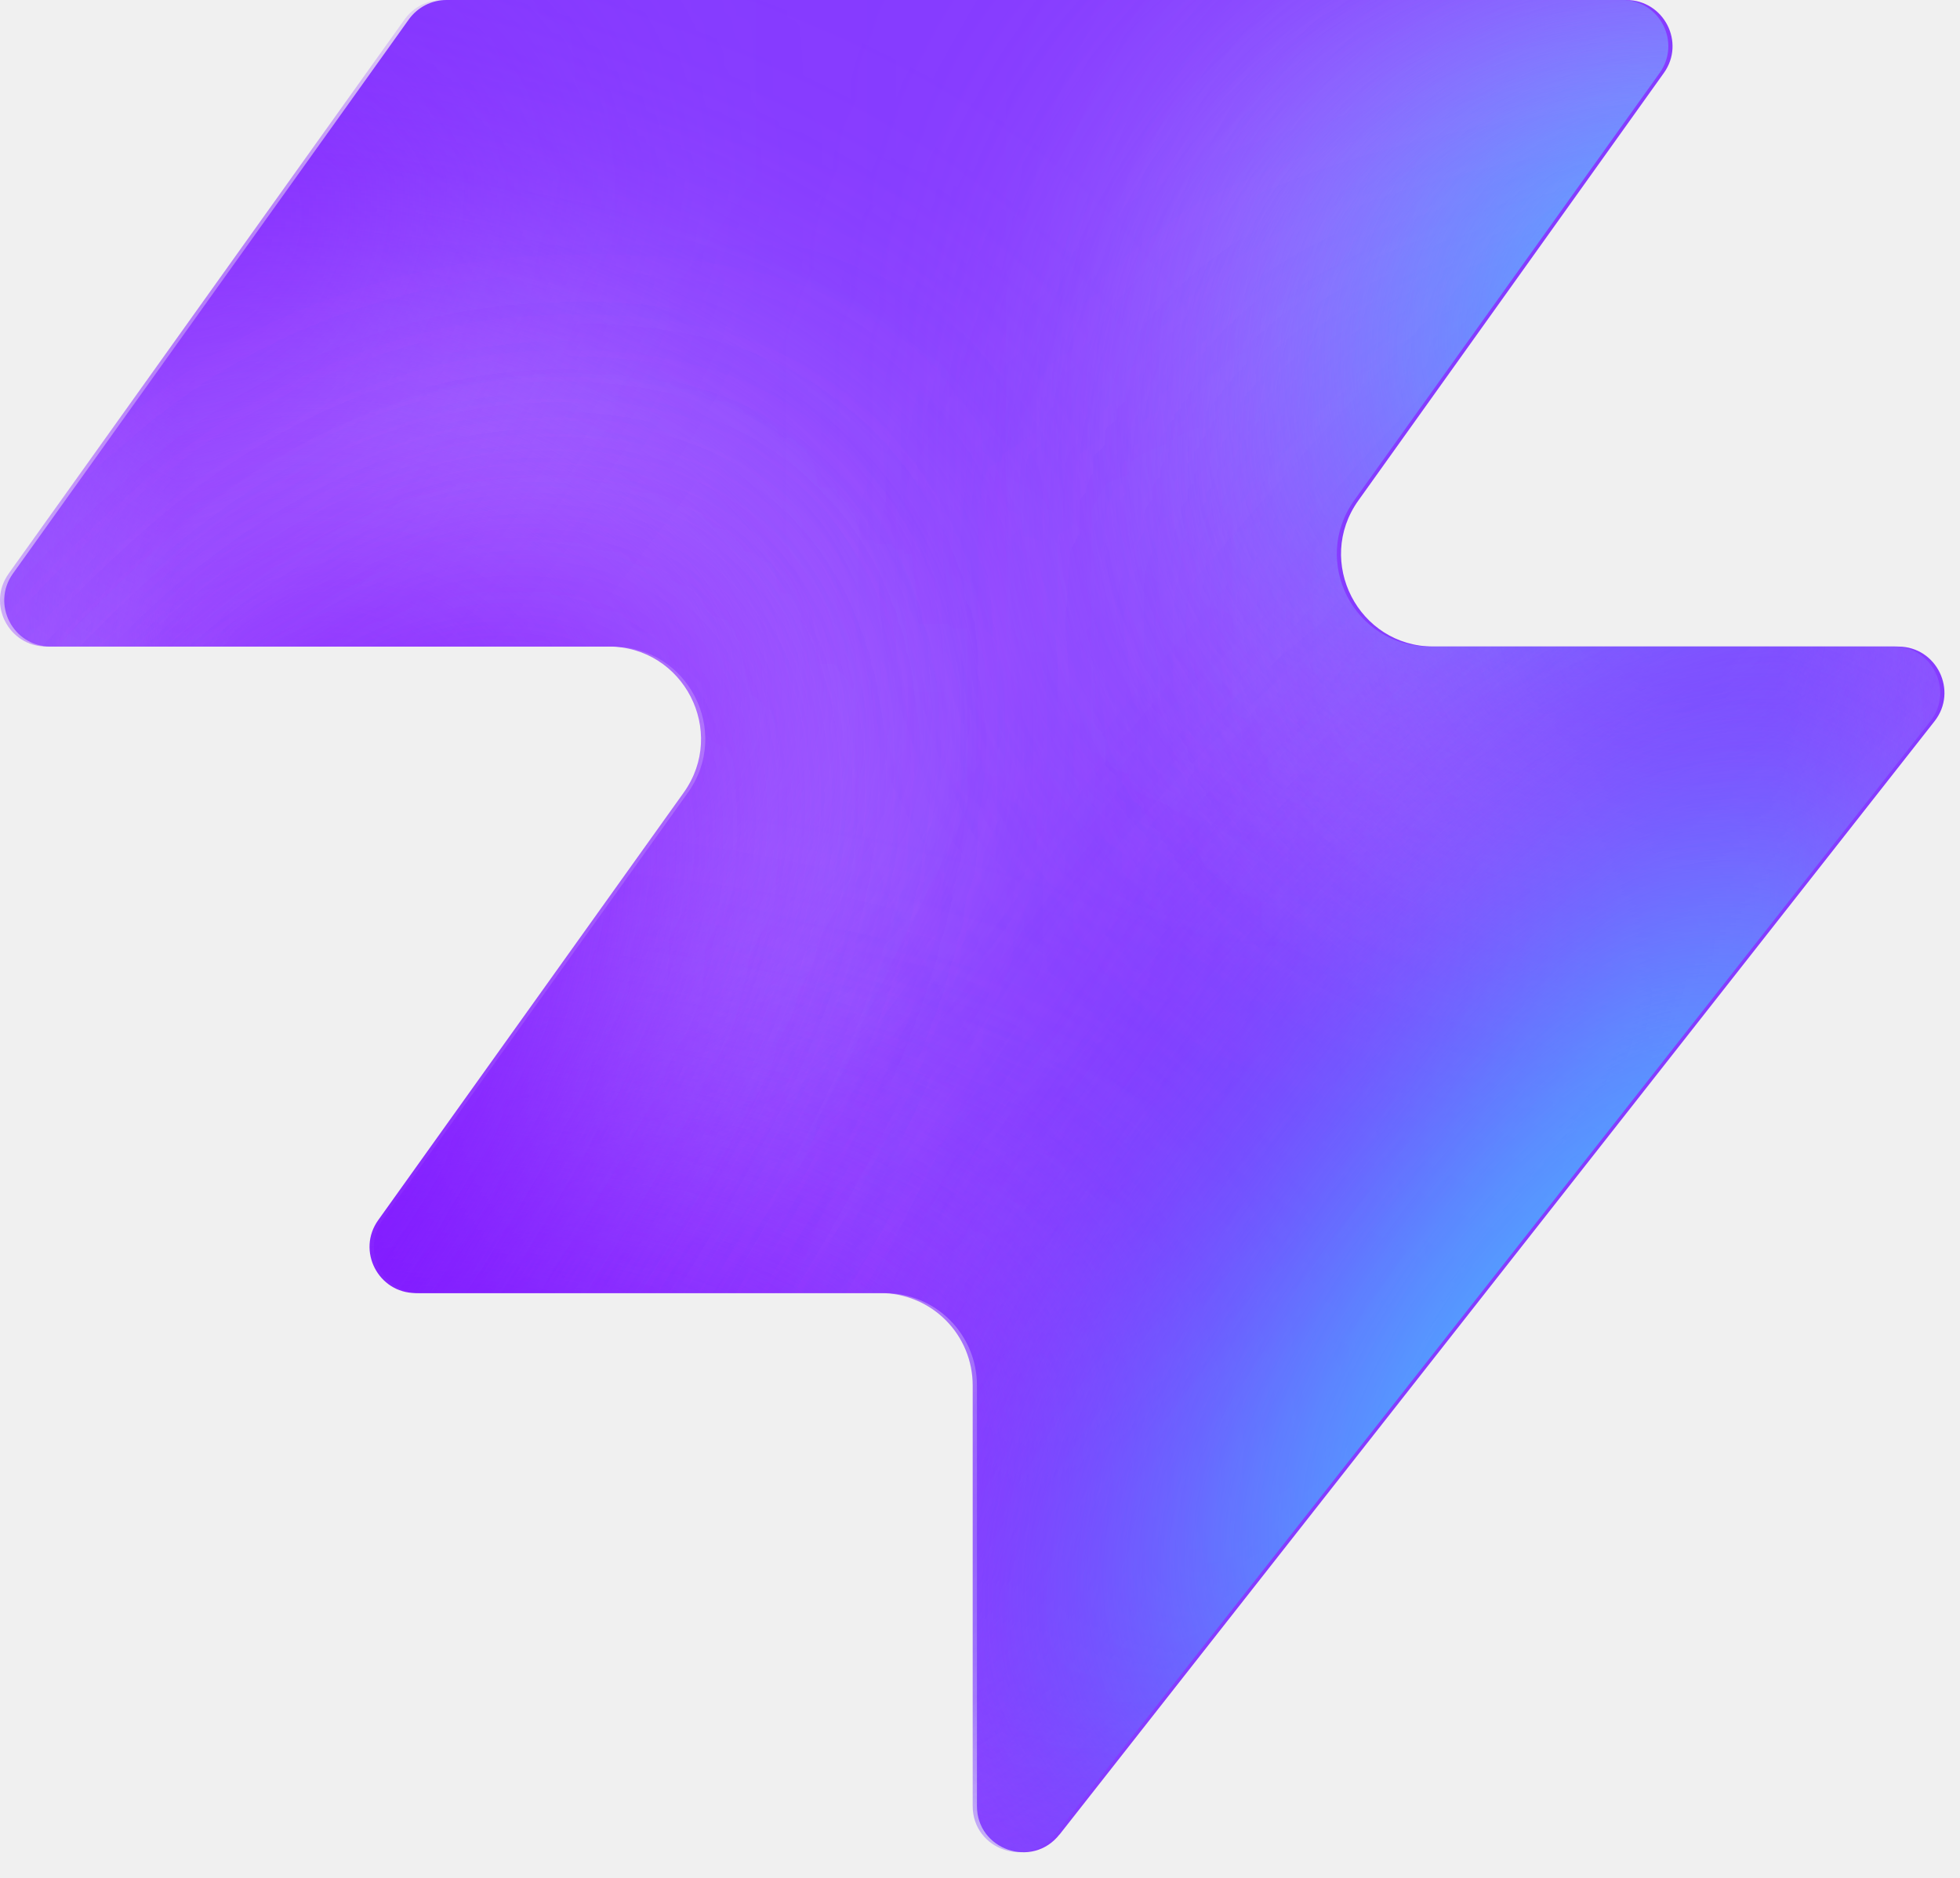
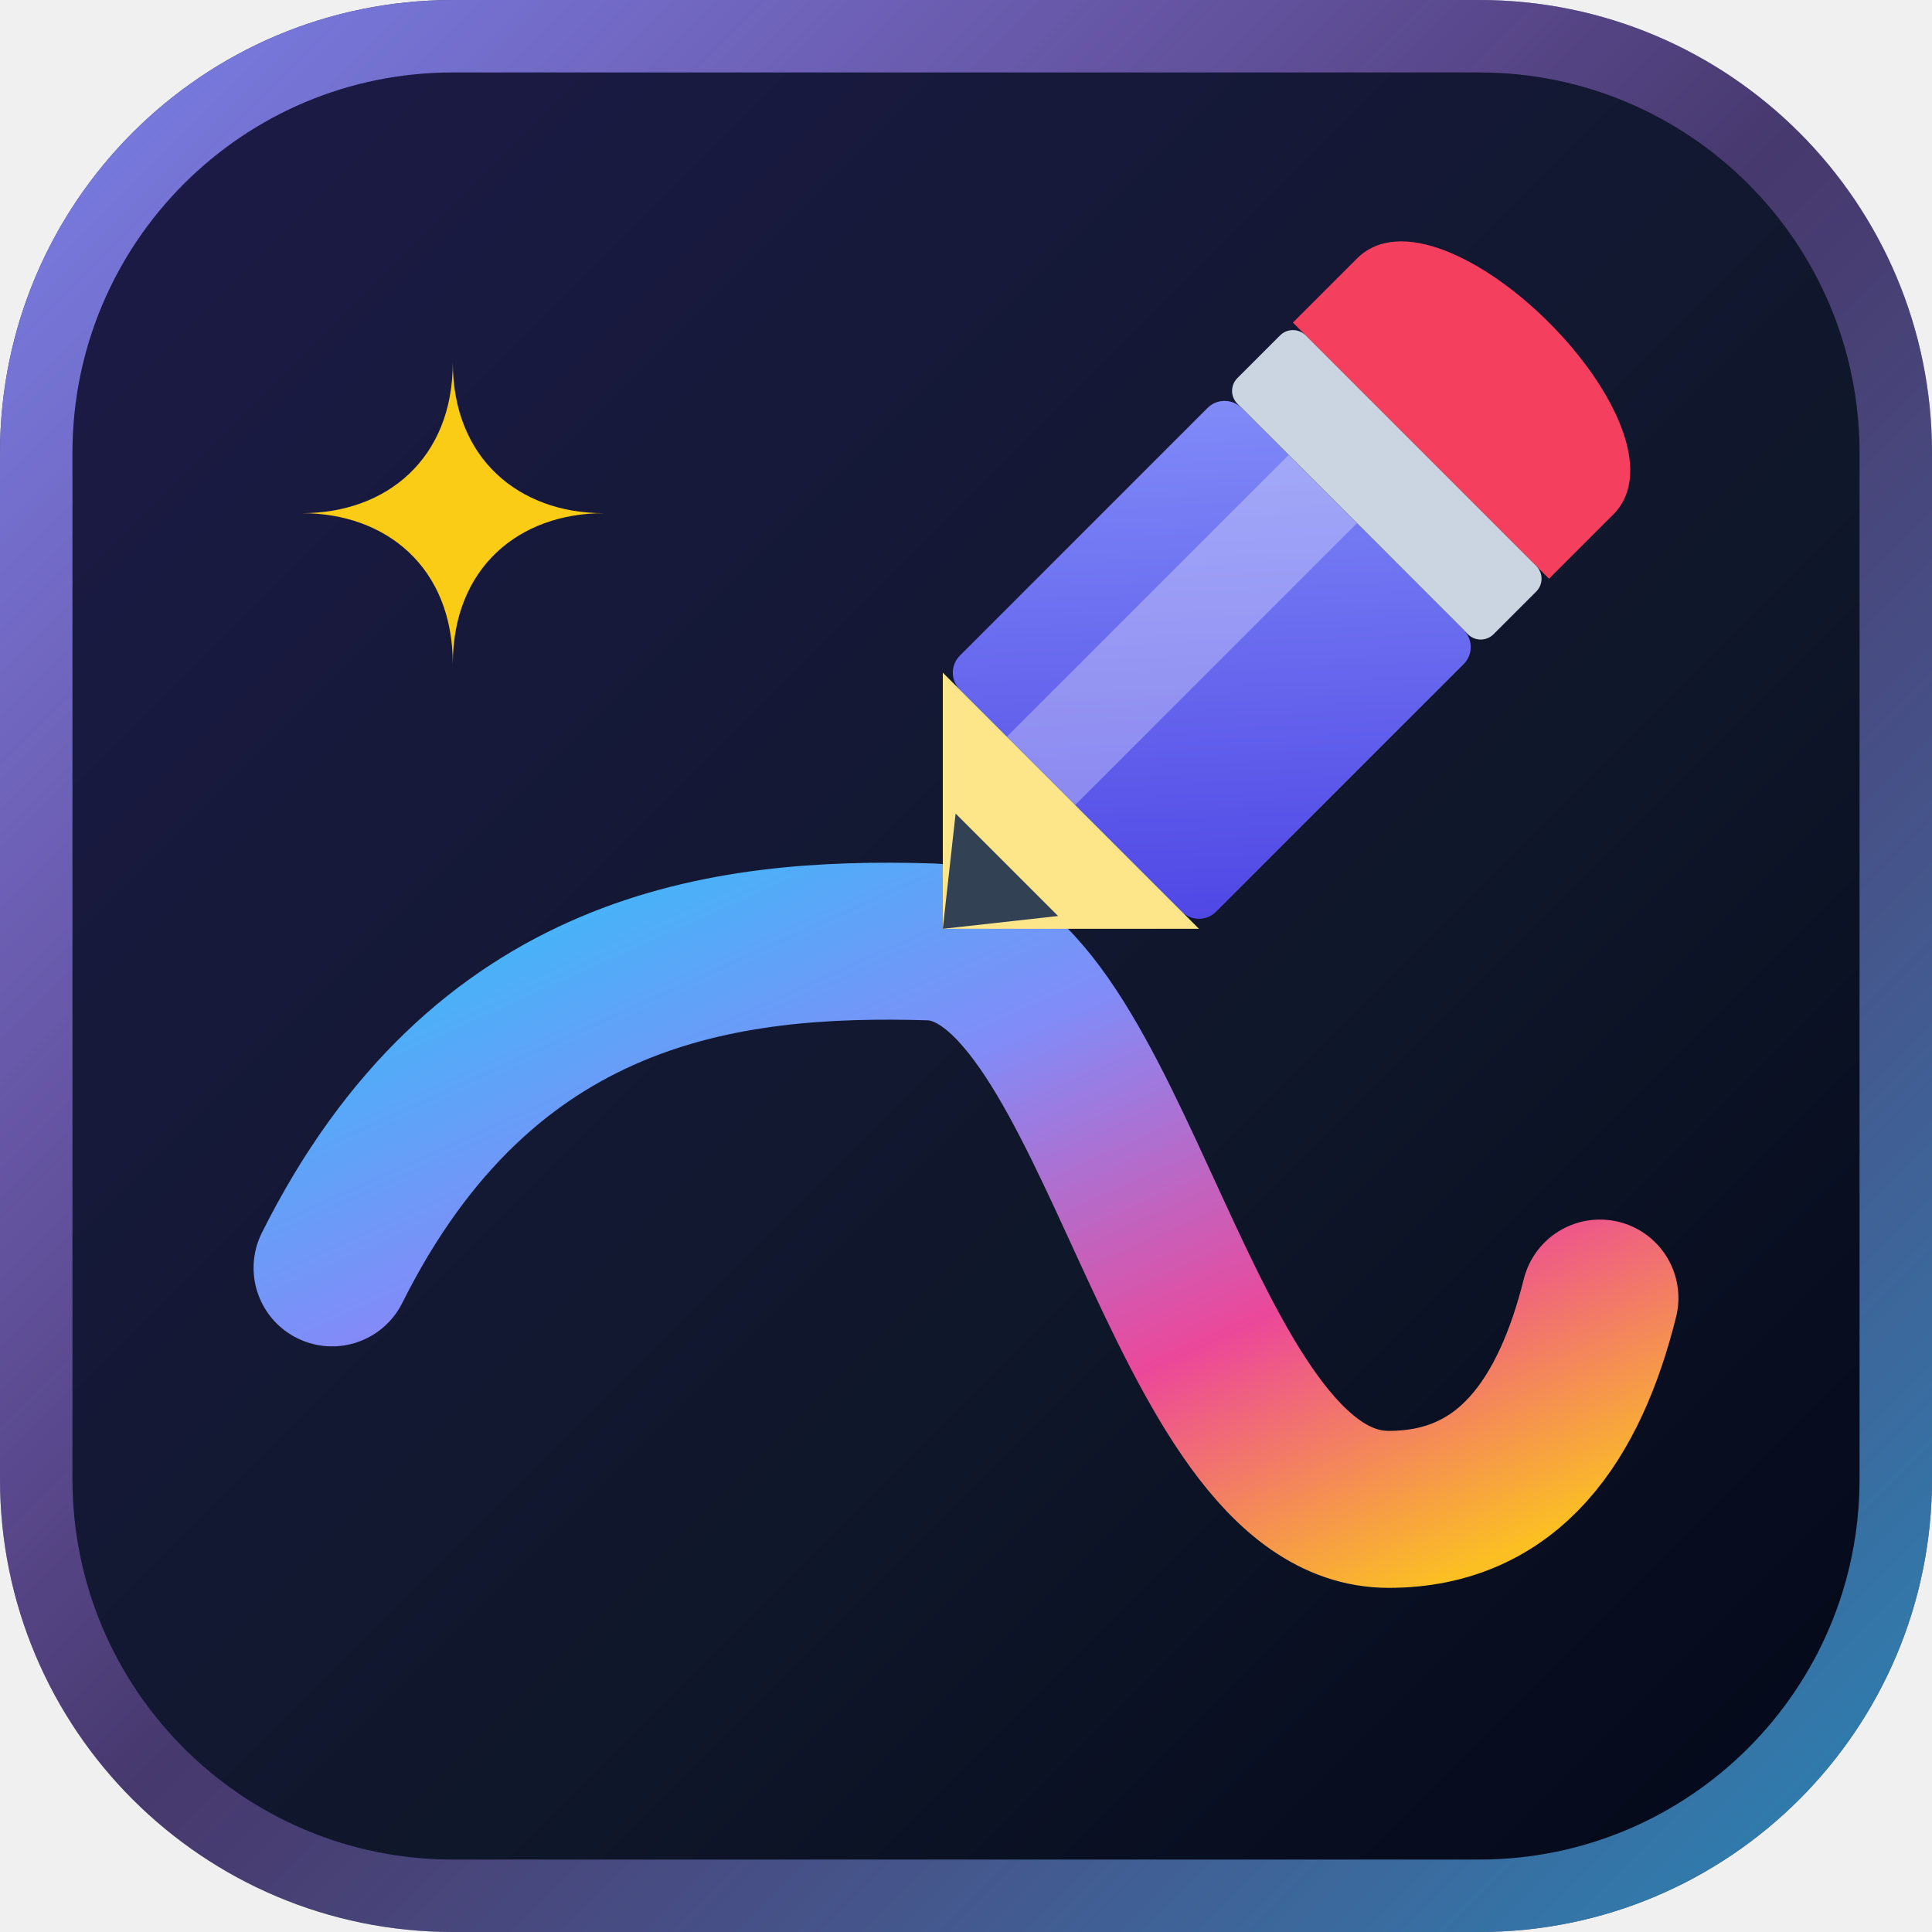
- <svg xmlns="http://www.w3.org/2000/svg" width="48" height="46" fill="none" viewBox="0 0 48 46">
-   <path fill="#863bff" d="M25.946 44.938c-.664.845-2.021.375-2.021-.698V33.937a2.26 2.26 0 0 0-2.262-2.262H10.287c-.92 0-1.456-1.04-.92-1.788l7.48-10.471c1.07-1.497 0-3.578-1.842-3.578H1.237c-.92 0-1.456-1.04-.92-1.788L10.013.474c.214-.297.556-.474.92-.474h28.894c.92 0 1.456 1.04.92 1.788l-7.48 10.471c-1.07 1.498 0 3.579 1.842 3.579h11.377c.943 0 1.473 1.088.89 1.83L25.947 44.94z" style="fill:#863bff;fill:color(display-p3 .525 .23 1);fill-opacity:1" />
-   <mask id="a" width="48" height="46" x="0" y="0" maskUnits="userSpaceOnUse" style="mask-type:alpha">
-     <path fill="#000" d="M25.842 44.938c-.664.844-2.021.375-2.021-.698V33.937a2.26 2.26 0 0 0-2.262-2.262H10.183c-.92 0-1.456-1.04-.92-1.788l7.48-10.471c1.07-1.498 0-3.579-1.842-3.579H1.133c-.92 0-1.456-1.04-.92-1.787L9.91.473c.214-.297.556-.474.92-.474h28.894c.92 0 1.456 1.04.92 1.788l-7.48 10.471c-1.07 1.498 0 3.578 1.842 3.578h11.377c.943 0 1.473 1.088.89 1.832L25.843 44.94z" style="fill:#000;fill-opacity:1" />
-   </mask>
-   <g mask="url(#a)">
-     <g filter="url(#b)">
-       <ellipse cx="5.508" cy="14.704" fill="#ede6ff" rx="5.508" ry="14.704" style="fill:#ede6ff;fill:color(display-p3 .927 .903 1);fill-opacity:1" transform="matrix(.00324 1 1 -.00324 -4.47 31.516)" />
-     </g>
-     <g filter="url(#c)">
-       <ellipse cx="10.399" cy="29.851" fill="#ede6ff" rx="10.399" ry="29.851" style="fill:#ede6ff;fill:color(display-p3 .927 .903 1);fill-opacity:1" transform="matrix(.00324 1 1 -.00324 -39.328 7.883)" />
-     </g>
-     <g filter="url(#d)">
-       <ellipse cx="5.508" cy="30.487" fill="#7e14ff" rx="5.508" ry="30.487" style="fill:#7e14ff;fill:color(display-p3 .492 .077 1);fill-opacity:1" transform="rotate(89.814 -25.913 -14.639)scale(1 -1)" />
-     </g>
-     <g filter="url(#e)">
-       <ellipse cx="5.508" cy="30.599" fill="#7e14ff" rx="5.508" ry="30.599" style="fill:#7e14ff;fill:color(display-p3 .492 .077 1);fill-opacity:1" transform="rotate(89.814 -32.644 -3.334)scale(1 -1)" />
-     </g>
-     <g filter="url(#f)">
-       <ellipse cx="5.508" cy="30.599" fill="#7e14ff" rx="5.508" ry="30.599" style="fill:#7e14ff;fill:color(display-p3 .492 .077 1);fill-opacity:1" transform="matrix(.00324 1 1 -.00324 -34.34 30.47)" />
-     </g>
-     <g filter="url(#g)">
-       <ellipse cx="14.072" cy="22.078" fill="#ede6ff" rx="14.072" ry="22.078" style="fill:#ede6ff;fill:color(display-p3 .927 .903 1);fill-opacity:1" transform="rotate(93.35 24.506 48.493)scale(-1 1)" />
-     </g>
-     <g filter="url(#h)">
-       <ellipse cx="3.47" cy="21.501" fill="#7e14ff" rx="3.47" ry="21.501" style="fill:#7e14ff;fill:color(display-p3 .492 .077 1);fill-opacity:1" transform="rotate(89.009 28.708 47.59)scale(-1 1)" />
-     </g>
-     <g filter="url(#i)">
-       <ellipse cx="3.47" cy="21.501" fill="#7e14ff" rx="3.47" ry="21.501" style="fill:#7e14ff;fill:color(display-p3 .492 .077 1);fill-opacity:1" transform="rotate(89.009 28.708 47.59)scale(-1 1)" />
-     </g>
-     <g filter="url(#j)">
-       <ellipse cx=".387" cy="8.972" fill="#7e14ff" rx="4.407" ry="29.108" style="fill:#7e14ff;fill:color(display-p3 .492 .077 1);fill-opacity:1" transform="rotate(39.51 .387 8.972)" />
-     </g>
-     <g filter="url(#k)">
-       <ellipse cx="47.523" cy="-6.092" fill="#7e14ff" rx="4.407" ry="29.108" style="fill:#7e14ff;fill:color(display-p3 .492 .077 1);fill-opacity:1" transform="rotate(37.892 47.523 -6.092)" />
-     </g>
-     <g filter="url(#l)">
-       <ellipse cx="41.412" cy="6.333" fill="#47bfff" rx="5.971" ry="9.665" style="fill:#47bfff;fill:color(display-p3 .28 .748 1);fill-opacity:1" transform="rotate(37.892 41.412 6.333)" />
-     </g>
-     <g filter="url(#m)">
-       <ellipse cx="-1.879" cy="38.332" fill="#7e14ff" rx="4.407" ry="29.108" style="fill:#7e14ff;fill:color(display-p3 .492 .077 1);fill-opacity:1" transform="rotate(37.892 -1.88 38.332)" />
-     </g>
-     <g filter="url(#n)">
-       <ellipse cx="-1.879" cy="38.332" fill="#7e14ff" rx="4.407" ry="29.108" style="fill:#7e14ff;fill:color(display-p3 .492 .077 1);fill-opacity:1" transform="rotate(37.892 -1.88 38.332)" />
-     </g>
-     <g filter="url(#o)">
-       <ellipse cx="35.651" cy="29.907" fill="#7e14ff" rx="4.407" ry="29.108" style="fill:#7e14ff;fill:color(display-p3 .492 .077 1);fill-opacity:1" transform="rotate(37.892 35.651 29.907)" />
-     </g>
-     <g filter="url(#p)">
-       <ellipse cx="38.418" cy="32.4" fill="#47bfff" rx="5.971" ry="15.297" style="fill:#47bfff;fill:color(display-p3 .28 .748 1);fill-opacity:1" transform="rotate(37.892 38.418 32.4)" />
-     </g>
+ <svg xmlns="http://www.w3.org/2000/svg" viewBox="0 0 32 32" width="100%" height="100%" fill="none">
+   <defs>
+     <linearGradient id="spBg" x1="0%" y1="0%" x2="100%" y2="100%">
+       <stop offset="0%" stop-color="#1e1b4b" />
+       <stop offset="60%" stop-color="#0f172a" />
+       <stop offset="100%" stop-color="#020617" />
+     </linearGradient>
+     <linearGradient id="spBorder" x1="0%" y1="0%" x2="100%" y2="100%">
+       <stop offset="0%" stop-color="#818cf8" stop-opacity="0.9" />
+       <stop offset="50%" stop-color="#c084fc" stop-opacity="0.3" />
+       <stop offset="100%" stop-color="#38bdf8" stop-opacity="0.7" />
+     </linearGradient>
+     <linearGradient id="spShaft" x1="0%" y1="0%" x2="100%" y2="100%">
+       <stop offset="0%" stop-color="#818cf8" />
+       <stop offset="100%" stop-color="#4f46e5" />
+     </linearGradient>
+     <linearGradient id="spScribble" x1="0%" y1="0%" x2="100%" y2="100%">
+       <stop offset="0%" stop-color="#38bdf8" />
+       <stop offset="35%" stop-color="#818cf8" />
+       <stop offset="70%" stop-color="#ec4899" />
+       <stop offset="100%" stop-color="#fbbf24" />
+     </linearGradient>
+   </defs>
+   <rect width="32" height="32" rx="7.5" fill="url(#spBg)" />
+   <rect x="0.6" y="0.6" width="30.8" height="30.8" rx="6.9" stroke="url(#spBorder)" stroke-width="1.2" />
+   <path d="M 5.5 21 C 8 16, 12 15.5, 15.4 15.6 C 18.5 15.7, 19.5 25, 23 25 C 25 25, 26 23.5, 26.5 21.5" stroke="url(#spScribble)" stroke-width="2.6" stroke-linecap="round" stroke-linejoin="round" />
+   <g transform="translate(20, 11) rotate(45)">
+     <path d="M -3 -6.5 C -3 -8.5, 3 -8.5, 3 -6.5 L 3 -5 L -3 -5 Z" fill="#f43f5e" />
+     <rect x="-3" y="-5" width="6" height="1.6" rx="0.3" fill="#cbd5e1" />
+     <rect x="-3" y="-3.4" width="6" height="6.6" rx="0.4" fill="url(#spShaft)" />
+     <rect x="-1.5" y="-3.4" width="1.6" height="6.6" fill="#ffffff" fill-opacity="0.3" />
+     <polygon points="-3,3.2 3,3.2 0,6.2" fill="#fde68a" />
+     <polygon points="-1.2,4.7 1.2,4.7 0,6.2" fill="#334155" />
  </g>
-   <defs>
-     <filter id="b" width="60.045" height="41.654" x="-19.77" y="16.149" color-interpolation-filters="sRGB" filterUnits="userSpaceOnUse">
-       <feFlood flood-opacity="0" result="BackgroundImageFix" />
-       <feBlend in="SourceGraphic" in2="BackgroundImageFix" result="shape" />
-       <feGaussianBlur result="effect1_foregroundBlur_2002_17158" stdDeviation="7.659" />
-     </filter>
-     <filter id="c" width="90.34" height="51.437" x="-54.613" y="-7.533" color-interpolation-filters="sRGB" filterUnits="userSpaceOnUse">
-       <feFlood flood-opacity="0" result="BackgroundImageFix" />
-       <feBlend in="SourceGraphic" in2="BackgroundImageFix" result="shape" />
-       <feGaussianBlur result="effect1_foregroundBlur_2002_17158" stdDeviation="7.659" />
-     </filter>
-     <filter id="d" width="79.355" height="29.4" x="-49.64" y="2.03" color-interpolation-filters="sRGB" filterUnits="userSpaceOnUse">
-       <feFlood flood-opacity="0" result="BackgroundImageFix" />
-       <feBlend in="SourceGraphic" in2="BackgroundImageFix" result="shape" />
-       <feGaussianBlur result="effect1_foregroundBlur_2002_17158" stdDeviation="4.596" />
-     </filter>
-     <filter id="e" width="79.579" height="29.4" x="-45.045" y="20.029" color-interpolation-filters="sRGB" filterUnits="userSpaceOnUse">
-       <feFlood flood-opacity="0" result="BackgroundImageFix" />
-       <feBlend in="SourceGraphic" in2="BackgroundImageFix" result="shape" />
-       <feGaussianBlur result="effect1_foregroundBlur_2002_17158" stdDeviation="4.596" />
-     </filter>
-     <filter id="f" width="79.579" height="29.4" x="-43.513" y="21.178" color-interpolation-filters="sRGB" filterUnits="userSpaceOnUse">
-       <feFlood flood-opacity="0" result="BackgroundImageFix" />
-       <feBlend in="SourceGraphic" in2="BackgroundImageFix" result="shape" />
-       <feGaussianBlur result="effect1_foregroundBlur_2002_17158" stdDeviation="4.596" />
-     </filter>
-     <filter id="g" width="74.749" height="58.852" x="15.756" y="-17.901" color-interpolation-filters="sRGB" filterUnits="userSpaceOnUse">
-       <feFlood flood-opacity="0" result="BackgroundImageFix" />
-       <feBlend in="SourceGraphic" in2="BackgroundImageFix" result="shape" />
-       <feGaussianBlur result="effect1_foregroundBlur_2002_17158" stdDeviation="7.659" />
-     </filter>
-     <filter id="h" width="61.377" height="25.362" x="23.548" y="2.284" color-interpolation-filters="sRGB" filterUnits="userSpaceOnUse">
-       <feFlood flood-opacity="0" result="BackgroundImageFix" />
-       <feBlend in="SourceGraphic" in2="BackgroundImageFix" result="shape" />
-       <feGaussianBlur result="effect1_foregroundBlur_2002_17158" stdDeviation="4.596" />
-     </filter>
-     <filter id="i" width="61.377" height="25.362" x="23.548" y="2.284" color-interpolation-filters="sRGB" filterUnits="userSpaceOnUse">
-       <feFlood flood-opacity="0" result="BackgroundImageFix" />
-       <feBlend in="SourceGraphic" in2="BackgroundImageFix" result="shape" />
-       <feGaussianBlur result="effect1_foregroundBlur_2002_17158" stdDeviation="4.596" />
-     </filter>
-     <filter id="j" width="56.045" height="63.649" x="-27.636" y="-22.853" color-interpolation-filters="sRGB" filterUnits="userSpaceOnUse">
-       <feFlood flood-opacity="0" result="BackgroundImageFix" />
-       <feBlend in="SourceGraphic" in2="BackgroundImageFix" result="shape" />
-       <feGaussianBlur result="effect1_foregroundBlur_2002_17158" stdDeviation="4.596" />
-     </filter>
-     <filter id="k" width="54.814" height="64.646" x="20.116" y="-38.415" color-interpolation-filters="sRGB" filterUnits="userSpaceOnUse">
-       <feFlood flood-opacity="0" result="BackgroundImageFix" />
-       <feBlend in="SourceGraphic" in2="BackgroundImageFix" result="shape" />
-       <feGaussianBlur result="effect1_foregroundBlur_2002_17158" stdDeviation="4.596" />
-     </filter>
-     <filter id="l" width="33.541" height="35.313" x="24.641" y="-11.323" color-interpolation-filters="sRGB" filterUnits="userSpaceOnUse">
-       <feFlood flood-opacity="0" result="BackgroundImageFix" />
-       <feBlend in="SourceGraphic" in2="BackgroundImageFix" result="shape" />
-       <feGaussianBlur result="effect1_foregroundBlur_2002_17158" stdDeviation="4.596" />
-     </filter>
-     <filter id="m" width="54.814" height="64.646" x="-29.286" y="6.009" color-interpolation-filters="sRGB" filterUnits="userSpaceOnUse">
-       <feFlood flood-opacity="0" result="BackgroundImageFix" />
-       <feBlend in="SourceGraphic" in2="BackgroundImageFix" result="shape" />
-       <feGaussianBlur result="effect1_foregroundBlur_2002_17158" stdDeviation="4.596" />
-     </filter>
-     <filter id="n" width="54.814" height="64.646" x="-29.286" y="6.009" color-interpolation-filters="sRGB" filterUnits="userSpaceOnUse">
-       <feFlood flood-opacity="0" result="BackgroundImageFix" />
-       <feBlend in="SourceGraphic" in2="BackgroundImageFix" result="shape" />
-       <feGaussianBlur result="effect1_foregroundBlur_2002_17158" stdDeviation="4.596" />
-     </filter>
-     <filter id="o" width="54.814" height="64.646" x="8.244" y="-2.416" color-interpolation-filters="sRGB" filterUnits="userSpaceOnUse">
-       <feFlood flood-opacity="0" result="BackgroundImageFix" />
-       <feBlend in="SourceGraphic" in2="BackgroundImageFix" result="shape" />
-       <feGaussianBlur result="effect1_foregroundBlur_2002_17158" stdDeviation="4.596" />
-     </filter>
-     <filter id="p" width="39.409" height="43.623" x="18.713" y="10.588" color-interpolation-filters="sRGB" filterUnits="userSpaceOnUse">
-       <feFlood flood-opacity="0" result="BackgroundImageFix" />
-       <feBlend in="SourceGraphic" in2="BackgroundImageFix" result="shape" />
-       <feGaussianBlur result="effect1_foregroundBlur_2002_17158" stdDeviation="4.596" />
-     </filter>
-   </defs>
+   <path d="M 7.5 6 C 7.5 7.6 6.4 8.5 5 8.5 C 6.4 8.5 7.5 9.4 7.5 11 C 7.5 9.4 8.6 8.5 10 8.5 C 8.6 8.5 7.5 7.6 7.5 6 Z" fill="#facc15" />
</svg>
